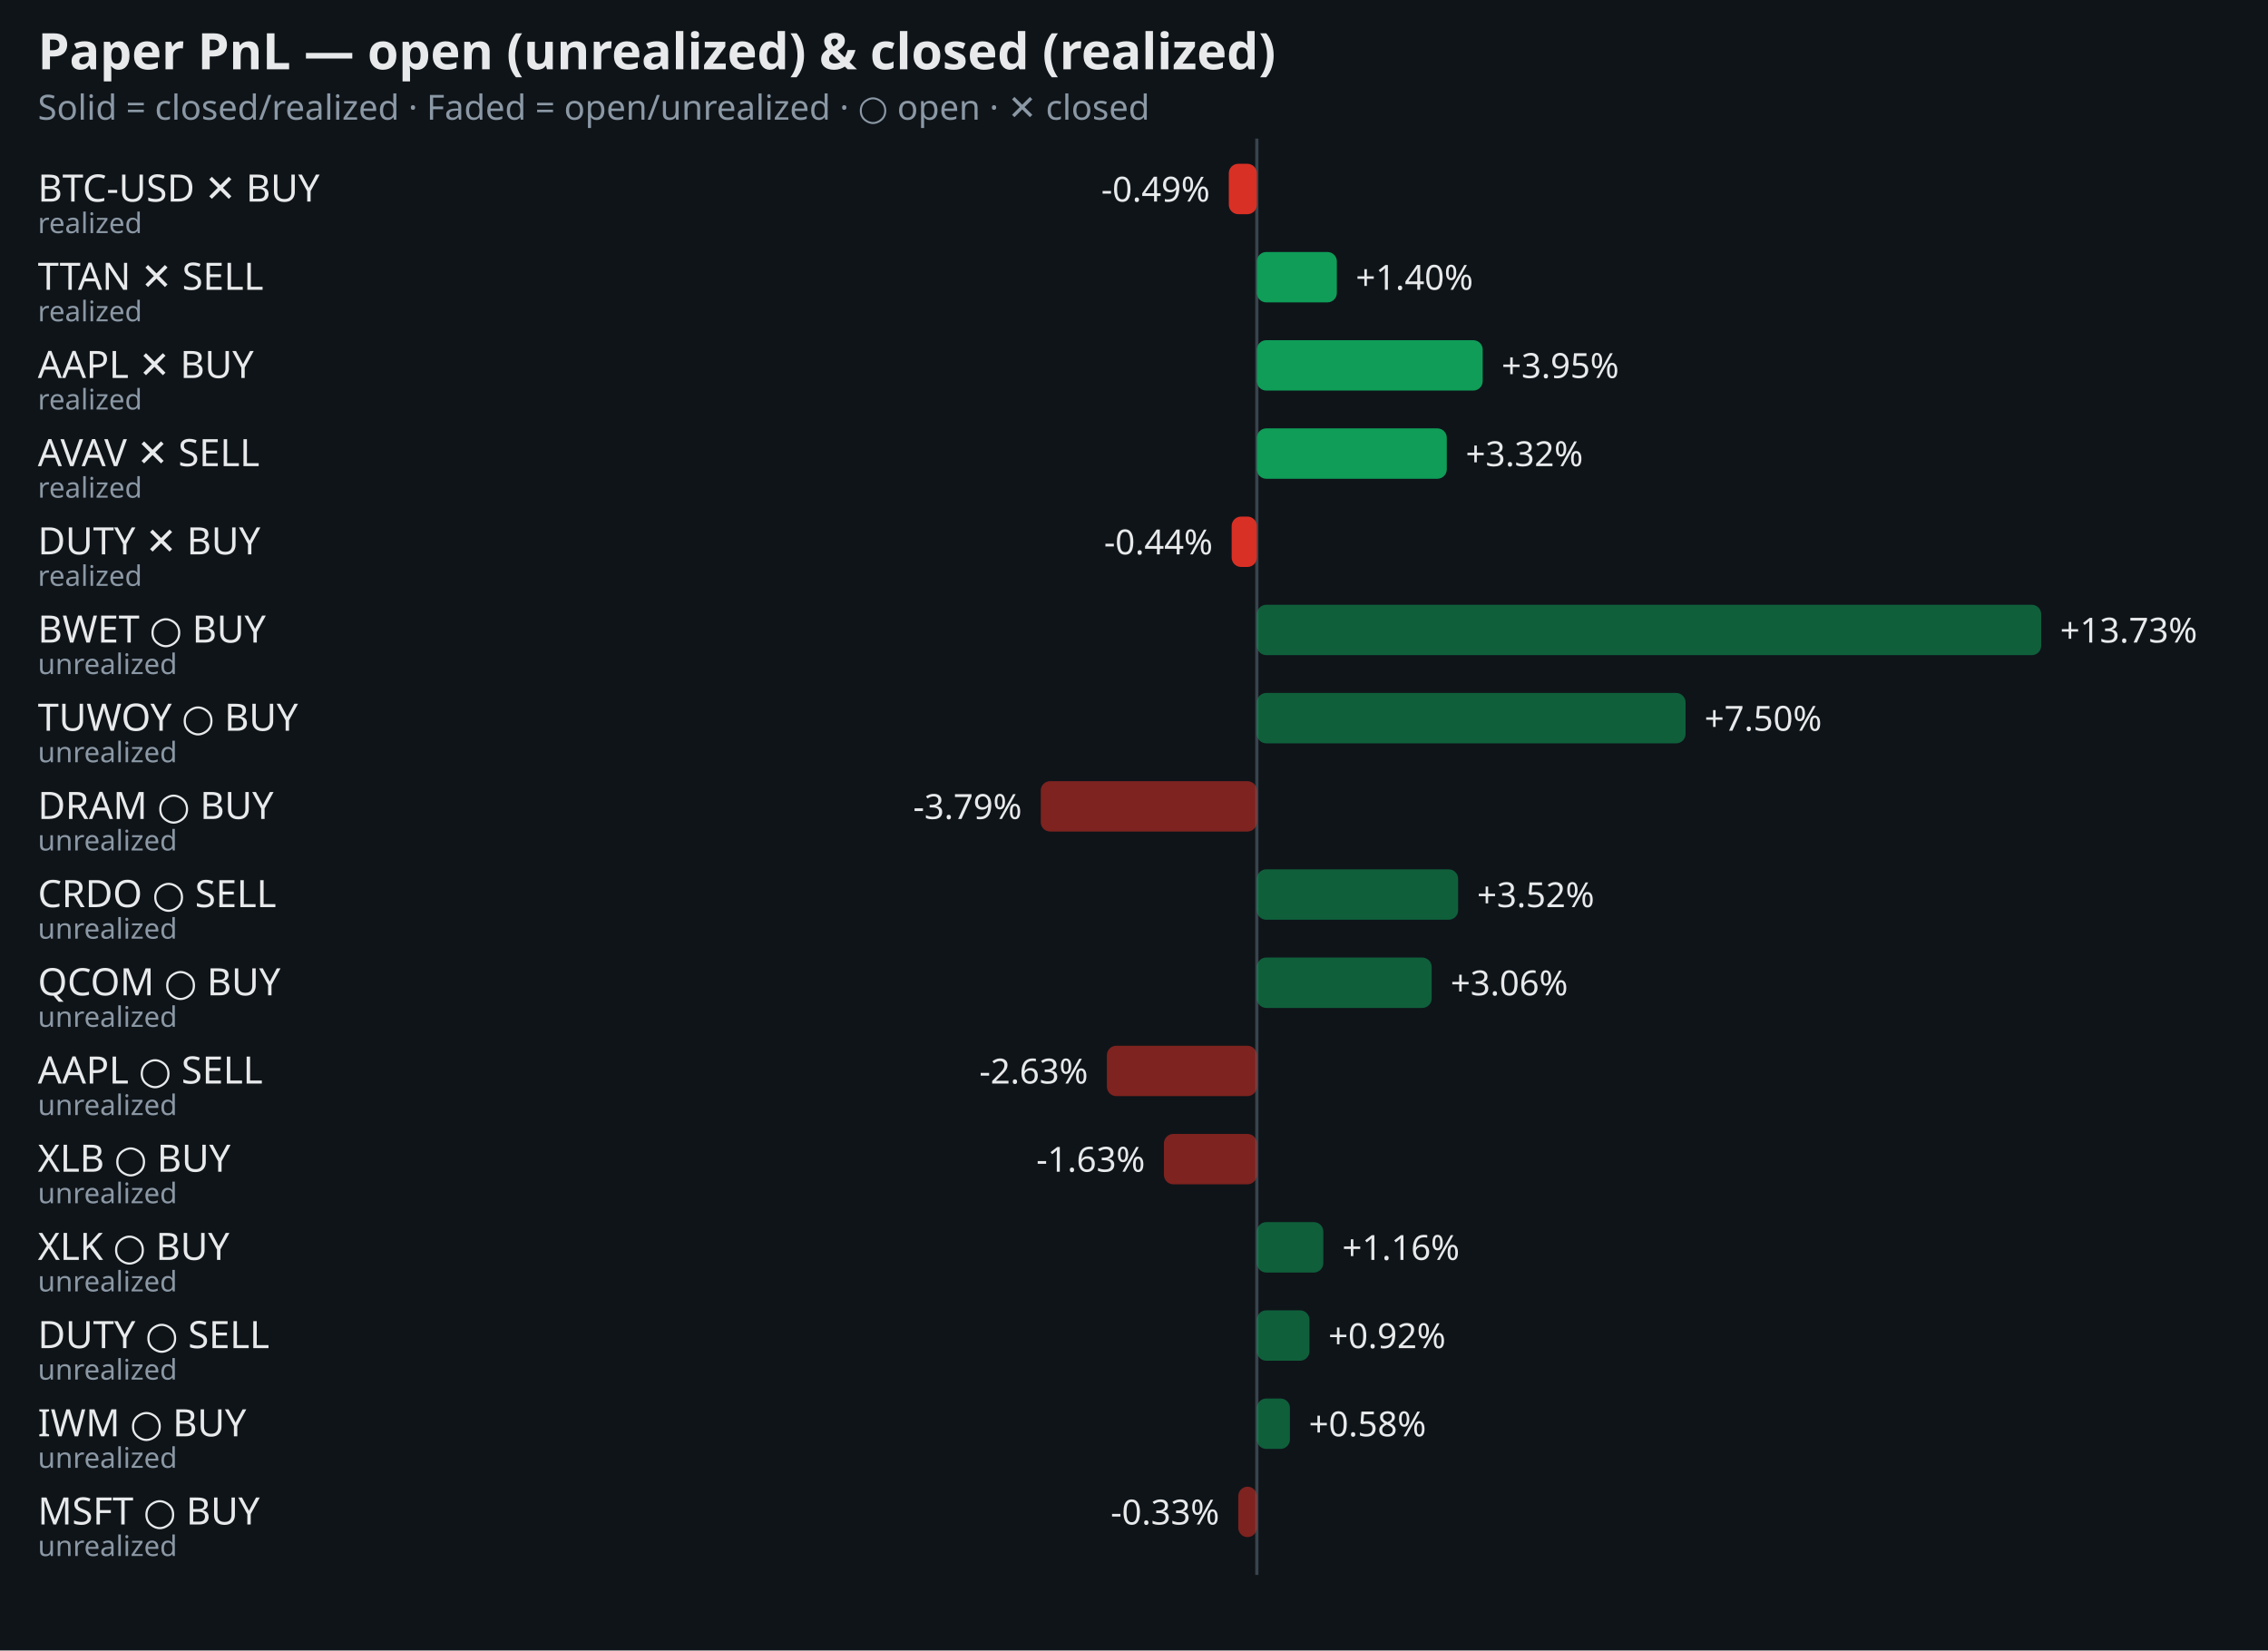
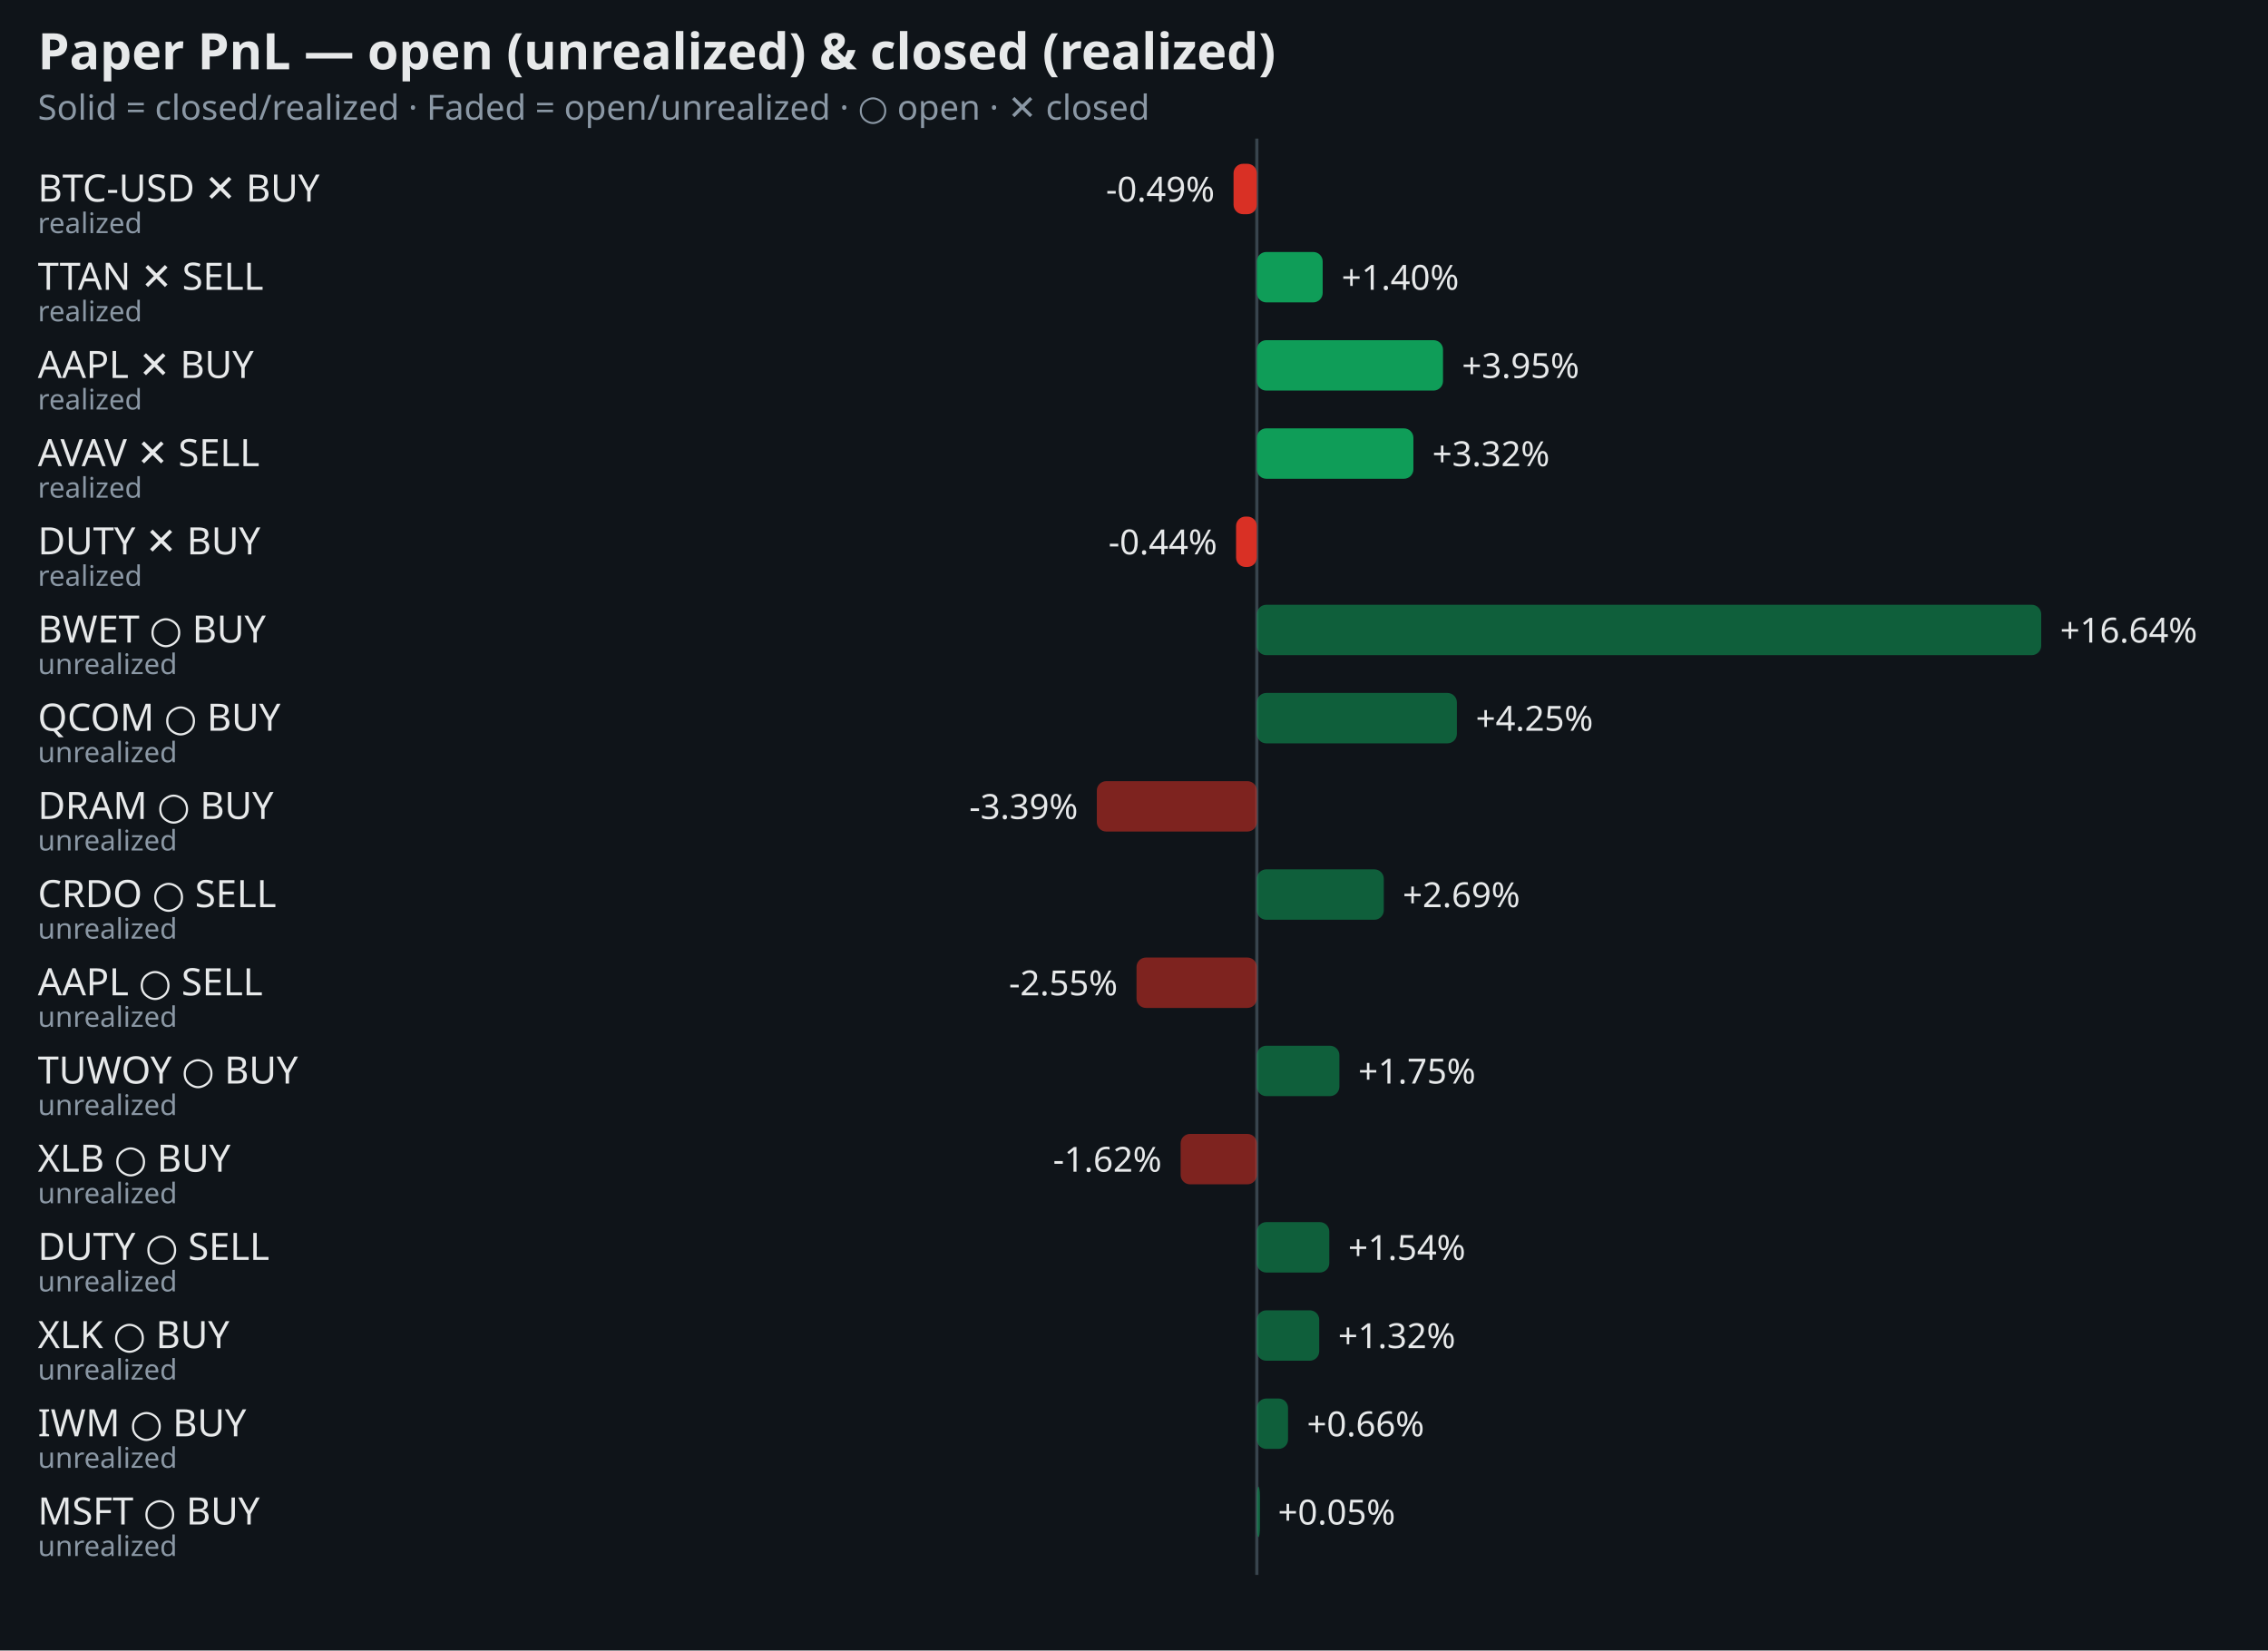
<svg xmlns="http://www.w3.org/2000/svg" width="720" height="524" viewBox="0 0 720 524">
  <rect width="720" height="524" fill="#0f1419" />
  <text x="12" y="22" fill="#e7e9ea" font-family="ui-sans-serif,system-ui,sans-serif" font-size="16" font-weight="600">Paper PnL — open (unrealized) &amp; closed (realized)</text>
  <text x="12" y="38" fill="#8b98a5" font-family="ui-sans-serif,system-ui,sans-serif" font-size="11">Solid = closed/realized · Faded = open/unrealized · ○ open · ✕ closed</text>
  <line x1="399" y1="44" x2="399" y2="500" stroke="#38444d" stroke-width="1" />
  <text x="12" y="64" fill="#e7e9ea" font-family="ui-sans-serif,system-ui,sans-serif" font-size="12">BTC-USD ✕ BUY</text>
  <text x="12" y="74" fill="#8b98a5" font-family="ui-sans-serif,system-ui,sans-serif" font-size="9">realized</text>
-   <rect x="390.1" y="52" width="8.9" height="16" rx="3" fill="#d93025" opacity="1" />
-   <text x="384.1" y="64" text-anchor="end" fill="#e7e9ea" font-family="ui-sans-serif,system-ui,sans-serif" font-size="11">-0.49%</text>
+   <rect x="391.6" y="52" width="7.4" height="16" rx="3" fill="#d93025" opacity="1" />
+   <text x="385.6" y="64" text-anchor="end" fill="#e7e9ea" font-family="ui-sans-serif,system-ui,sans-serif" font-size="11">-0.49%</text>
  <text x="12" y="92" fill="#e7e9ea" font-family="ui-sans-serif,system-ui,sans-serif" font-size="12">TTAN ✕ SELL</text>
  <text x="12" y="102" fill="#8b98a5" font-family="ui-sans-serif,system-ui,sans-serif" font-size="9">realized</text>
-   <rect x="399.0" y="80" width="25.4" height="16" rx="3" fill="#0f9d58" opacity="1" />
-   <text x="430.4" y="92" text-anchor="start" fill="#e7e9ea" font-family="ui-sans-serif,system-ui,sans-serif" font-size="11">+1.40%</text>
+   <rect x="399.0" y="80" width="20.9" height="16" rx="3" fill="#0f9d58" opacity="1" />
+   <text x="425.9" y="92" text-anchor="start" fill="#e7e9ea" font-family="ui-sans-serif,system-ui,sans-serif" font-size="11">+1.40%</text>
  <text x="12" y="120" fill="#e7e9ea" font-family="ui-sans-serif,system-ui,sans-serif" font-size="12">AAPL ✕ BUY</text>
  <text x="12" y="130" fill="#8b98a5" font-family="ui-sans-serif,system-ui,sans-serif" font-size="9">realized</text>
-   <rect x="399.0" y="108" width="71.7" height="16" rx="3" fill="#0f9d58" opacity="1" />
-   <text x="476.7" y="120" text-anchor="start" fill="#e7e9ea" font-family="ui-sans-serif,system-ui,sans-serif" font-size="11">+3.95%</text>
+   <rect x="399.0" y="108" width="59.1" height="16" rx="3" fill="#0f9d58" opacity="1" />
+   <text x="464.1" y="120" text-anchor="start" fill="#e7e9ea" font-family="ui-sans-serif,system-ui,sans-serif" font-size="11">+3.95%</text>
  <text x="12" y="148" fill="#e7e9ea" font-family="ui-sans-serif,system-ui,sans-serif" font-size="12">AVAV ✕ SELL</text>
  <text x="12" y="158" fill="#8b98a5" font-family="ui-sans-serif,system-ui,sans-serif" font-size="9">realized</text>
-   <rect x="399.0" y="136" width="60.3" height="16" rx="3" fill="#0f9d58" opacity="1" />
-   <text x="465.3" y="148" text-anchor="start" fill="#e7e9ea" font-family="ui-sans-serif,system-ui,sans-serif" font-size="11">+3.32%</text>
+   <rect x="399.0" y="136" width="49.7" height="16" rx="3" fill="#0f9d58" opacity="1" />
+   <text x="454.7" y="148" text-anchor="start" fill="#e7e9ea" font-family="ui-sans-serif,system-ui,sans-serif" font-size="11">+3.32%</text>
  <text x="12" y="176" fill="#e7e9ea" font-family="ui-sans-serif,system-ui,sans-serif" font-size="12">DUTY ✕ BUY</text>
  <text x="12" y="186" fill="#8b98a5" font-family="ui-sans-serif,system-ui,sans-serif" font-size="9">realized</text>
-   <rect x="391.0" y="164" width="8.0" height="16" rx="3" fill="#d93025" opacity="1" />
-   <text x="385.0" y="176" text-anchor="end" fill="#e7e9ea" font-family="ui-sans-serif,system-ui,sans-serif" font-size="11">-0.44%</text>
+   <rect x="392.4" y="164" width="6.6" height="16" rx="3" fill="#d93025" opacity="1" />
+   <text x="386.4" y="176" text-anchor="end" fill="#e7e9ea" font-family="ui-sans-serif,system-ui,sans-serif" font-size="11">-0.44%</text>
  <text x="12" y="204" fill="#e7e9ea" font-family="ui-sans-serif,system-ui,sans-serif" font-size="12">BWET ○ BUY</text>
  <text x="12" y="214" fill="#8b98a5" font-family="ui-sans-serif,system-ui,sans-serif" font-size="9">unrealized</text>
  <rect x="399.0" y="192" width="249.0" height="16" rx="3" fill="#0f9d58" opacity="0.55" />
-   <text x="654.0" y="204" text-anchor="start" fill="#e7e9ea" font-family="ui-sans-serif,system-ui,sans-serif" font-size="11">+13.73%</text>
-   <text x="12" y="232" fill="#e7e9ea" font-family="ui-sans-serif,system-ui,sans-serif" font-size="12">TUWOY ○ BUY</text>
+   <text x="654.0" y="204" text-anchor="start" fill="#e7e9ea" font-family="ui-sans-serif,system-ui,sans-serif" font-size="11">+16.64%</text>
+   <text x="12" y="232" fill="#e7e9ea" font-family="ui-sans-serif,system-ui,sans-serif" font-size="12">QCOM ○ BUY</text>
  <text x="12" y="242" fill="#8b98a5" font-family="ui-sans-serif,system-ui,sans-serif" font-size="9">unrealized</text>
-   <rect x="399.0" y="220" width="136.1" height="16" rx="3" fill="#0f9d58" opacity="0.55" />
-   <text x="541.1" y="232" text-anchor="start" fill="#e7e9ea" font-family="ui-sans-serif,system-ui,sans-serif" font-size="11">+7.50%</text>
+   <rect x="399.0" y="220" width="63.5" height="16" rx="3" fill="#0f9d58" opacity="0.55" />
+   <text x="468.5" y="232" text-anchor="start" fill="#e7e9ea" font-family="ui-sans-serif,system-ui,sans-serif" font-size="11">+4.25%</text>
  <text x="12" y="260" fill="#e7e9ea" font-family="ui-sans-serif,system-ui,sans-serif" font-size="12">DRAM ○ BUY</text>
  <text x="12" y="270" fill="#8b98a5" font-family="ui-sans-serif,system-ui,sans-serif" font-size="9">unrealized</text>
-   <rect x="330.4" y="248" width="68.6" height="16" rx="3" fill="#d93025" opacity="0.55" />
-   <text x="324.4" y="260" text-anchor="end" fill="#e7e9ea" font-family="ui-sans-serif,system-ui,sans-serif" font-size="11">-3.79%</text>
+   <rect x="348.2" y="248" width="50.8" height="16" rx="3" fill="#d93025" opacity="0.55" />
+   <text x="342.2" y="260" text-anchor="end" fill="#e7e9ea" font-family="ui-sans-serif,system-ui,sans-serif" font-size="11">-3.39%</text>
  <text x="12" y="288" fill="#e7e9ea" font-family="ui-sans-serif,system-ui,sans-serif" font-size="12">CRDO ○ SELL</text>
  <text x="12" y="298" fill="#8b98a5" font-family="ui-sans-serif,system-ui,sans-serif" font-size="9">unrealized</text>
-   <rect x="399.0" y="276" width="63.9" height="16" rx="3" fill="#0f9d58" opacity="0.55" />
-   <text x="468.9" y="288" text-anchor="start" fill="#e7e9ea" font-family="ui-sans-serif,system-ui,sans-serif" font-size="11">+3.52%</text>
-   <text x="12" y="316" fill="#e7e9ea" font-family="ui-sans-serif,system-ui,sans-serif" font-size="12">QCOM ○ BUY</text>
+   <rect x="399.0" y="276" width="40.3" height="16" rx="3" fill="#0f9d58" opacity="0.55" />
+   <text x="445.3" y="288" text-anchor="start" fill="#e7e9ea" font-family="ui-sans-serif,system-ui,sans-serif" font-size="11">+2.69%</text>
+   <text x="12" y="316" fill="#e7e9ea" font-family="ui-sans-serif,system-ui,sans-serif" font-size="12">AAPL ○ SELL</text>
  <text x="12" y="326" fill="#8b98a5" font-family="ui-sans-serif,system-ui,sans-serif" font-size="9">unrealized</text>
-   <rect x="399.0" y="304" width="55.5" height="16" rx="3" fill="#0f9d58" opacity="0.55" />
-   <text x="460.5" y="316" text-anchor="start" fill="#e7e9ea" font-family="ui-sans-serif,system-ui,sans-serif" font-size="11">+3.06%</text>
-   <text x="12" y="344" fill="#e7e9ea" font-family="ui-sans-serif,system-ui,sans-serif" font-size="12">AAPL ○ SELL</text>
+   <rect x="360.8" y="304" width="38.2" height="16" rx="3" fill="#d93025" opacity="0.55" />
+   <text x="354.8" y="316" text-anchor="end" fill="#e7e9ea" font-family="ui-sans-serif,system-ui,sans-serif" font-size="11">-2.55%</text>
+   <text x="12" y="344" fill="#e7e9ea" font-family="ui-sans-serif,system-ui,sans-serif" font-size="12">TUWOY ○ BUY</text>
  <text x="12" y="354" fill="#8b98a5" font-family="ui-sans-serif,system-ui,sans-serif" font-size="9">unrealized</text>
-   <rect x="351.4" y="332" width="47.6" height="16" rx="3" fill="#d93025" opacity="0.55" />
-   <text x="345.4" y="344" text-anchor="end" fill="#e7e9ea" font-family="ui-sans-serif,system-ui,sans-serif" font-size="11">-2.63%</text>
+   <rect x="399.0" y="332" width="26.2" height="16" rx="3" fill="#0f9d58" opacity="0.55" />
+   <text x="431.2" y="344" text-anchor="start" fill="#e7e9ea" font-family="ui-sans-serif,system-ui,sans-serif" font-size="11">+1.75%</text>
  <text x="12" y="372" fill="#e7e9ea" font-family="ui-sans-serif,system-ui,sans-serif" font-size="12">XLB ○ BUY</text>
  <text x="12" y="382" fill="#8b98a5" font-family="ui-sans-serif,system-ui,sans-serif" font-size="9">unrealized</text>
-   <rect x="369.5" y="360" width="29.5" height="16" rx="3" fill="#d93025" opacity="0.55" />
-   <text x="363.5" y="372" text-anchor="end" fill="#e7e9ea" font-family="ui-sans-serif,system-ui,sans-serif" font-size="11">-1.63%</text>
-   <text x="12" y="400" fill="#e7e9ea" font-family="ui-sans-serif,system-ui,sans-serif" font-size="12">XLK ○ BUY</text>
+   <rect x="374.8" y="360" width="24.2" height="16" rx="3" fill="#d93025" opacity="0.55" />
+   <text x="368.8" y="372" text-anchor="end" fill="#e7e9ea" font-family="ui-sans-serif,system-ui,sans-serif" font-size="11">-1.62%</text>
+   <text x="12" y="400" fill="#e7e9ea" font-family="ui-sans-serif,system-ui,sans-serif" font-size="12">DUTY ○ SELL</text>
  <text x="12" y="410" fill="#8b98a5" font-family="ui-sans-serif,system-ui,sans-serif" font-size="9">unrealized</text>
-   <rect x="399.0" y="388" width="21.1" height="16" rx="3" fill="#0f9d58" opacity="0.55" />
-   <text x="426.1" y="400" text-anchor="start" fill="#e7e9ea" font-family="ui-sans-serif,system-ui,sans-serif" font-size="11">+1.16%</text>
-   <text x="12" y="428" fill="#e7e9ea" font-family="ui-sans-serif,system-ui,sans-serif" font-size="12">DUTY ○ SELL</text>
+   <rect x="399.0" y="388" width="23.0" height="16" rx="3" fill="#0f9d58" opacity="0.55" />
+   <text x="428.0" y="400" text-anchor="start" fill="#e7e9ea" font-family="ui-sans-serif,system-ui,sans-serif" font-size="11">+1.54%</text>
+   <text x="12" y="428" fill="#e7e9ea" font-family="ui-sans-serif,system-ui,sans-serif" font-size="12">XLK ○ BUY</text>
  <text x="12" y="438" fill="#8b98a5" font-family="ui-sans-serif,system-ui,sans-serif" font-size="9">unrealized</text>
-   <rect x="399.0" y="416" width="16.7" height="16" rx="3" fill="#0f9d58" opacity="0.55" />
-   <text x="421.7" y="428" text-anchor="start" fill="#e7e9ea" font-family="ui-sans-serif,system-ui,sans-serif" font-size="11">+0.92%</text>
+   <rect x="399.0" y="416" width="19.8" height="16" rx="3" fill="#0f9d58" opacity="0.55" />
+   <text x="424.8" y="428" text-anchor="start" fill="#e7e9ea" font-family="ui-sans-serif,system-ui,sans-serif" font-size="11">+1.32%</text>
  <text x="12" y="456" fill="#e7e9ea" font-family="ui-sans-serif,system-ui,sans-serif" font-size="12">IWM ○ BUY</text>
  <text x="12" y="466" fill="#8b98a5" font-family="ui-sans-serif,system-ui,sans-serif" font-size="9">unrealized</text>
-   <rect x="399.0" y="444" width="10.5" height="16" rx="3" fill="#0f9d58" opacity="0.55" />
-   <text x="415.5" y="456" text-anchor="start" fill="#e7e9ea" font-family="ui-sans-serif,system-ui,sans-serif" font-size="11">+0.58%</text>
+   <rect x="399.0" y="444" width="9.9" height="16" rx="3" fill="#0f9d58" opacity="0.55" />
+   <text x="414.9" y="456" text-anchor="start" fill="#e7e9ea" font-family="ui-sans-serif,system-ui,sans-serif" font-size="11">+0.66%</text>
  <text x="12" y="484" fill="#e7e9ea" font-family="ui-sans-serif,system-ui,sans-serif" font-size="12">MSFT ○ BUY</text>
  <text x="12" y="494" fill="#8b98a5" font-family="ui-sans-serif,system-ui,sans-serif" font-size="9">unrealized</text>
-   <rect x="393.1" y="472" width="5.9" height="16" rx="3" fill="#d93025" opacity="0.55" />
-   <text x="387.1" y="484" text-anchor="end" fill="#e7e9ea" font-family="ui-sans-serif,system-ui,sans-serif" font-size="11">-0.33%</text>
+   <rect x="399.0" y="472" width="1.0" height="16" rx="3" fill="#0f9d58" opacity="0.55" />
+   <text x="405.7" y="484" text-anchor="start" fill="#e7e9ea" font-family="ui-sans-serif,system-ui,sans-serif" font-size="11">+0.05%</text>
</svg>
